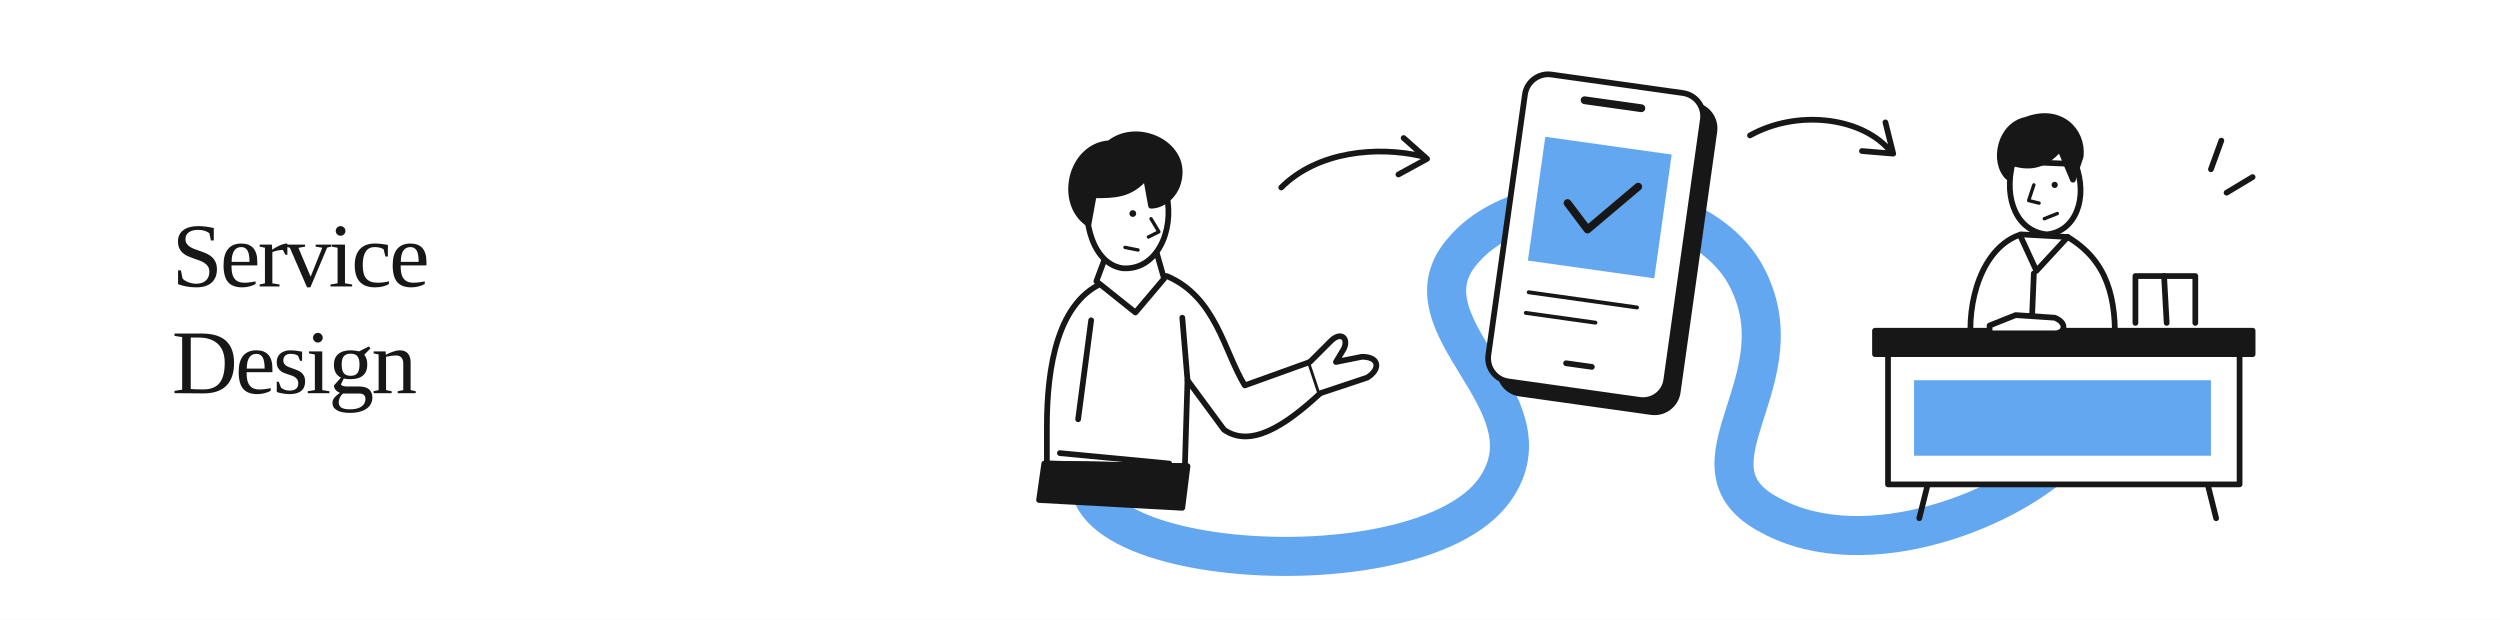
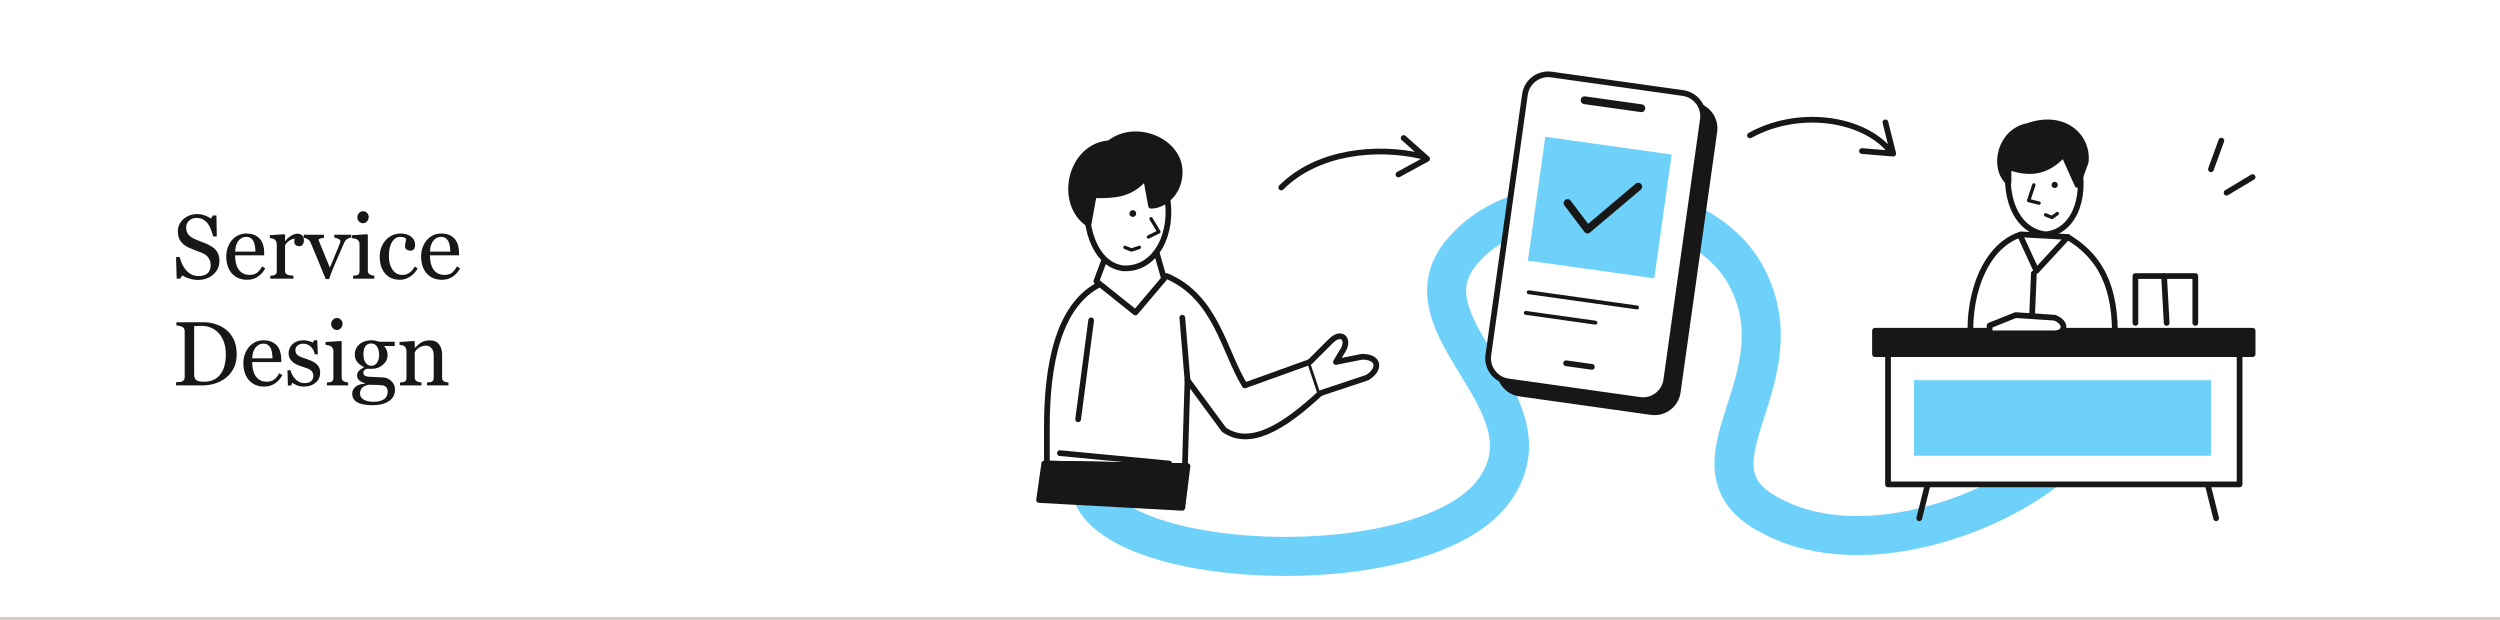
<svg xmlns="http://www.w3.org/2000/svg" width="960" height="238" viewBox="0 0 960 238" fill="none">
-   <path id="background" fill="white" d="M0 0h960v238H0z" />
-   <g id="title" fill="#171717" font-family="Georgia, 'Times New Roman', serif" font-size="35" letter-spacing="-1">
-     <text x="66" y="110">Service</text>
-     <text x="66" y="151">Design</text>
+   <g clip-path="url(#clip0_463_855)">
+     <mask id="path-1-inside-1_463_855" fill="white">
+       <path d="M0 0H960V238H0V0Z" />
+     </mask>
+     <path d="M0 0H960V238H0V0Z" fill="white" />
+     <path d="M82.765 95.874C83.278 96.444 83.654 97.071 83.893 97.754C84.144 98.427 84.269 99.213 84.269 100.113C84.269 102.255 83.477 104.021 81.894 105.411C80.31 106.801 78.345 107.496 75.998 107.496C74.915 107.496 73.833 107.33 72.751 107C71.668 106.658 70.734 106.248 69.948 105.77L69.213 107.017H67.846L67.606 98.711H68.991C69.276 99.737 69.606 100.665 69.982 101.497C70.369 102.317 70.876 103.086 71.503 103.804C72.095 104.476 72.785 105.012 73.571 105.411C74.368 105.809 75.291 106.009 76.339 106.009C77.126 106.009 77.809 105.906 78.39 105.701C78.983 105.496 79.461 105.206 79.826 104.83C80.19 104.454 80.458 104.015 80.629 103.514C80.811 103.001 80.902 102.414 80.902 101.753C80.902 100.785 80.629 99.885 80.082 99.053C79.535 98.21 78.721 97.572 77.638 97.139C76.898 96.843 76.049 96.518 75.092 96.165C74.135 95.8 73.309 95.459 72.614 95.14C71.247 94.524 70.181 93.721 69.418 92.73C68.666 91.727 68.29 90.423 68.29 88.816C68.29 87.894 68.478 87.033 68.854 86.236C69.23 85.438 69.766 84.726 70.46 84.1C71.121 83.507 71.902 83.046 72.802 82.715C73.702 82.374 74.642 82.203 75.622 82.203C76.738 82.203 77.735 82.374 78.612 82.715C79.501 83.057 80.31 83.456 81.039 83.912L81.74 82.749H83.107L83.244 90.799H81.859C81.609 89.876 81.324 88.993 81.005 88.15C80.697 87.307 80.293 86.543 79.791 85.86C79.302 85.199 78.704 84.675 77.997 84.288C77.291 83.889 76.425 83.689 75.399 83.689C74.317 83.689 73.394 84.037 72.631 84.732C71.868 85.427 71.486 86.276 71.486 87.278C71.486 88.326 71.731 89.198 72.221 89.893C72.711 90.577 73.423 91.141 74.357 91.585C75.189 91.984 76.003 92.331 76.801 92.627C77.61 92.912 78.39 93.22 79.142 93.55C79.826 93.847 80.481 94.183 81.107 94.559C81.745 94.935 82.298 95.373 82.765 95.874ZM101.854 103.035C101.148 104.38 100.202 105.451 99.018 106.248C97.833 107.046 96.471 107.444 94.933 107.444C93.577 107.444 92.387 107.205 91.361 106.727C90.347 106.248 89.51 105.599 88.849 104.778C88.188 103.958 87.693 103.001 87.362 101.907C87.043 100.813 86.884 99.657 86.884 98.438C86.884 97.344 87.055 96.273 87.397 95.225C87.75 94.165 88.262 93.214 88.935 92.371C89.584 91.562 90.387 90.913 91.344 90.423C92.313 89.921 93.395 89.671 94.591 89.671C95.822 89.671 96.876 89.865 97.753 90.252C98.63 90.639 99.342 91.169 99.889 91.841C100.413 92.479 100.801 93.231 101.051 94.097C101.313 94.963 101.444 95.903 101.444 96.917V98.045H90.285C90.285 99.15 90.387 100.153 90.592 101.053C90.809 101.953 91.145 102.745 91.601 103.428C92.045 104.089 92.626 104.613 93.344 105C94.061 105.376 94.916 105.564 95.907 105.564C96.921 105.564 97.793 105.331 98.522 104.864C99.263 104.385 99.975 103.531 100.658 102.3L101.854 103.035ZM98.078 96.609C98.078 95.971 98.021 95.288 97.907 94.559C97.804 93.829 97.633 93.22 97.394 92.73C97.132 92.206 96.773 91.779 96.317 91.448C95.862 91.118 95.275 90.953 94.557 90.953C93.361 90.953 92.364 91.454 91.566 92.457C90.78 93.448 90.353 94.832 90.285 96.609H98.078ZM116.706 92.32C116.706 92.901 116.563 93.419 116.278 93.875C115.993 94.319 115.555 94.541 114.962 94.541C114.324 94.541 113.834 94.376 113.493 94.046C113.162 93.716 112.997 93.351 112.997 92.952C112.997 92.701 113.014 92.474 113.048 92.269C113.094 92.064 113.134 91.858 113.168 91.653C112.632 91.653 112.006 91.87 111.288 92.303C110.57 92.736 109.961 93.351 109.459 94.148V103.958C109.459 104.357 109.534 104.681 109.682 104.932C109.841 105.183 110.086 105.371 110.417 105.496C110.701 105.61 111.066 105.695 111.51 105.752C111.966 105.809 112.359 105.849 112.689 105.872V107H103.803V105.872C104.065 105.849 104.333 105.826 104.606 105.804C104.891 105.781 105.136 105.735 105.341 105.667C105.66 105.564 105.893 105.388 106.042 105.137C106.201 104.875 106.281 104.539 106.281 104.129V93.721C106.281 93.368 106.195 93.02 106.024 92.679C105.865 92.337 105.637 92.064 105.341 91.858C105.124 91.722 104.868 91.625 104.572 91.568C104.276 91.499 103.957 91.454 103.615 91.431V90.32L109.22 89.944L109.459 90.184V92.559H109.545C110.251 91.636 111.037 90.936 111.903 90.457C112.769 89.978 113.561 89.739 114.279 89.739C114.997 89.739 115.578 89.973 116.022 90.44C116.478 90.907 116.706 91.534 116.706 92.32ZM134.804 91.192C134.291 91.283 133.801 91.471 133.334 91.756C132.878 92.029 132.485 92.519 132.155 93.226C131.483 94.752 130.788 96.347 130.07 98.011C129.352 99.663 128.606 101.4 127.831 103.223C127.603 103.747 127.358 104.368 127.096 105.086C126.846 105.804 126.612 106.493 126.396 107.154H125.062C123.98 104.476 122.983 102.038 122.072 99.839C121.16 97.629 120.215 95.368 119.235 93.055C119.007 92.531 118.637 92.126 118.124 91.841C117.623 91.545 117.116 91.357 116.603 91.277V90.149H124.396V91.346C124.054 91.357 123.627 91.431 123.114 91.568C122.602 91.693 122.345 91.87 122.345 92.098C122.345 92.132 122.374 92.223 122.431 92.371C122.488 92.508 122.545 92.667 122.602 92.85C123.069 94.012 123.729 95.635 124.584 97.72C125.438 99.805 126.133 101.486 126.669 102.762C127.079 101.782 127.592 100.563 128.207 99.105C128.834 97.646 129.506 96.017 130.224 94.217C130.338 93.909 130.446 93.624 130.548 93.362C130.651 93.089 130.702 92.815 130.702 92.542C130.702 92.348 130.605 92.177 130.412 92.029C130.229 91.87 130.007 91.733 129.745 91.619C129.483 91.505 129.227 91.42 128.976 91.363C128.725 91.306 128.52 91.266 128.361 91.243V90.149H134.804V91.192ZM143.742 107H135.59V105.872C135.852 105.849 136.12 105.826 136.393 105.804C136.678 105.781 136.923 105.735 137.128 105.667C137.447 105.564 137.681 105.388 137.829 105.137C137.988 104.875 138.068 104.539 138.068 104.129V93.721C138.068 93.357 137.982 93.026 137.812 92.73C137.652 92.422 137.424 92.166 137.128 91.961C136.911 91.824 136.598 91.71 136.188 91.619C135.778 91.517 135.402 91.454 135.06 91.431V90.32L141.007 89.944L141.247 90.184V103.924C141.247 104.323 141.321 104.653 141.469 104.915C141.628 105.177 141.873 105.371 142.204 105.496C142.454 105.599 142.699 105.684 142.938 105.752C143.178 105.809 143.445 105.849 143.742 105.872V107ZM141.588 83.296C141.588 83.946 141.372 84.516 140.939 85.005C140.517 85.484 139.993 85.723 139.367 85.723C138.786 85.723 138.279 85.495 137.846 85.04C137.424 84.572 137.213 84.043 137.213 83.45C137.213 82.824 137.424 82.277 137.846 81.81C138.279 81.342 138.786 81.109 139.367 81.109C140.016 81.109 140.546 81.331 140.956 81.775C141.378 82.208 141.588 82.715 141.588 83.296ZM153.603 107.444C151.164 107.444 149.256 106.635 147.877 105.018C146.499 103.4 145.81 101.229 145.81 98.506C145.81 97.322 145.992 96.216 146.356 95.191C146.732 94.154 147.274 93.214 147.98 92.371C148.652 91.562 149.495 90.913 150.509 90.423C151.523 89.921 152.628 89.671 153.825 89.671C155.477 89.671 156.821 90.07 157.858 90.867C158.895 91.653 159.413 92.73 159.413 94.097C159.413 94.667 159.276 95.174 159.003 95.618C158.729 96.051 158.279 96.268 157.653 96.268C156.981 96.268 156.457 96.097 156.081 95.755C155.716 95.413 155.534 95.031 155.534 94.61C155.534 94.097 155.602 93.573 155.739 93.038C155.875 92.491 155.955 92.092 155.978 91.841C155.773 91.488 155.465 91.255 155.055 91.141C154.656 91.015 154.223 90.953 153.756 90.953C153.209 90.953 152.685 91.072 152.184 91.311C151.694 91.539 151.216 91.967 150.749 92.593C150.327 93.163 149.985 93.932 149.723 94.9C149.461 95.869 149.33 97.025 149.33 98.37C149.33 100.489 149.797 102.221 150.731 103.565C151.677 104.898 152.913 105.564 154.44 105.564C155.545 105.564 156.468 105.297 157.208 104.761C157.96 104.226 158.655 103.423 159.293 102.352L160.387 103.069C159.635 104.414 158.644 105.479 157.414 106.265C156.183 107.051 154.913 107.444 153.603 107.444ZM176.674 103.035C175.967 104.38 175.022 105.451 173.837 106.248C172.652 107.046 171.291 107.444 169.752 107.444C168.397 107.444 167.206 107.205 166.181 106.727C165.167 106.248 164.329 105.599 163.668 104.778C163.008 103.958 162.512 103.001 162.182 101.907C161.863 100.813 161.703 99.657 161.703 98.438C161.703 97.344 161.874 96.273 162.216 95.225C162.569 94.165 163.082 93.214 163.754 92.371C164.403 91.562 165.207 90.913 166.164 90.423C167.132 89.921 168.214 89.671 169.411 89.671C170.641 89.671 171.695 89.865 172.572 90.252C173.45 90.639 174.162 91.169 174.708 91.841C175.233 92.479 175.62 93.231 175.871 94.097C176.133 94.963 176.264 95.903 176.264 96.917V98.045H165.104C165.104 99.15 165.207 100.153 165.412 101.053C165.628 101.953 165.964 102.745 166.42 103.428C166.864 104.089 167.445 104.613 168.163 105C168.881 105.376 169.735 105.564 170.727 105.564C171.741 105.564 172.612 105.331 173.341 104.864C174.082 104.385 174.794 103.531 175.478 102.3L176.674 103.035ZM172.897 96.609C172.897 95.971 172.84 95.288 172.726 94.559C172.624 93.829 172.453 93.22 172.213 92.73C171.951 92.206 171.592 91.779 171.137 91.448C170.681 91.118 170.094 90.953 169.376 90.953C168.18 90.953 167.183 91.454 166.386 92.457C165.6 93.448 165.172 94.832 165.104 96.609H172.897Z" fill="#171717" />
+     <path d="M90.9 136.02C90.9 138.082 90.513 139.871 89.738 141.386C88.963 142.902 87.955 144.143 86.713 145.112C85.46 146.08 84.053 146.804 82.492 147.282C80.931 147.761 79.319 148 77.655 148H67.606V146.787C67.937 146.787 68.364 146.758 68.888 146.701C69.424 146.633 69.777 146.559 69.948 146.479C70.29 146.331 70.534 146.114 70.683 145.83C70.842 145.533 70.922 145.18 70.922 144.77V127.27C70.922 126.883 70.853 126.535 70.717 126.228C70.591 125.92 70.335 125.675 69.948 125.493C69.595 125.322 69.213 125.196 68.803 125.117C68.393 125.037 68.039 124.986 67.743 124.963V123.75H78.339C79.797 123.75 81.233 123.977 82.645 124.433C84.058 124.877 85.289 125.481 86.337 126.245C87.761 127.259 88.878 128.586 89.686 130.227C90.495 131.867 90.9 133.798 90.9 136.02ZM86.713 136.003C86.713 134.374 86.496 132.904 86.064 131.594C85.63 130.272 84.998 129.121 84.166 128.142C83.38 127.207 82.412 126.472 81.261 125.937C80.122 125.402 78.852 125.134 77.45 125.134C76.983 125.134 76.453 125.145 75.861 125.168C75.28 125.179 74.847 125.191 74.562 125.202V143.847C74.562 144.884 74.864 145.602 75.468 146C76.072 146.399 77 146.599 78.253 146.599C79.7 146.599 80.965 146.342 82.047 145.83C83.13 145.317 84.007 144.605 84.679 143.693C85.386 142.736 85.898 141.631 86.217 140.378C86.548 139.113 86.713 137.655 86.713 136.003ZM108.417 144.035C107.711 145.38 106.765 146.451 105.58 147.248C104.395 148.046 103.034 148.444 101.496 148.444C100.14 148.444 98.949 148.205 97.924 147.727C96.91 147.248 96.072 146.599 95.412 145.778C94.751 144.958 94.255 144.001 93.925 142.907C93.606 141.813 93.446 140.657 93.446 139.438C93.446 138.344 93.617 137.273 93.959 136.225C94.312 135.166 94.825 134.214 95.497 133.371C96.147 132.562 96.95 131.913 97.907 131.423C98.875 130.922 99.957 130.671 101.154 130.671C102.384 130.671 103.438 130.865 104.315 131.252C105.193 131.639 105.905 132.169 106.452 132.841C106.976 133.479 107.363 134.231 107.614 135.097C107.876 135.963 108.007 136.903 108.007 137.917V139.045H96.847C96.847 140.15 96.95 141.153 97.155 142.053C97.371 142.953 97.707 143.745 98.163 144.428C98.607 145.089 99.189 145.613 99.906 146C100.624 146.376 101.479 146.564 102.47 146.564C103.484 146.564 104.355 146.331 105.084 145.864C105.825 145.385 106.537 144.531 107.221 143.3L108.417 144.035ZM104.64 137.609C104.64 136.971 104.583 136.288 104.469 135.559C104.367 134.829 104.196 134.22 103.957 133.73C103.694 133.206 103.336 132.779 102.88 132.448C102.424 132.118 101.837 131.953 101.12 131.953C99.923 131.953 98.926 132.454 98.129 133.457C97.343 134.448 96.915 135.832 96.847 137.609H104.64ZM121.491 139.746C121.958 140.156 122.317 140.629 122.567 141.164C122.818 141.7 122.943 142.355 122.943 143.129C122.943 144.69 122.357 145.966 121.183 146.958C120.021 147.949 118.511 148.444 116.654 148.444C115.674 148.444 114.769 148.268 113.937 147.915C113.117 147.561 112.53 147.237 112.177 146.94L111.835 148.051H110.553L110.382 142.189H111.562C111.653 142.634 111.846 143.152 112.143 143.745C112.439 144.337 112.798 144.873 113.219 145.351C113.664 145.852 114.193 146.274 114.809 146.616C115.435 146.958 116.136 147.128 116.911 147.128C118.004 147.128 118.847 146.883 119.44 146.394C120.032 145.892 120.329 145.18 120.329 144.257C120.329 143.779 120.232 143.369 120.038 143.027C119.856 142.674 119.582 142.366 119.218 142.104C118.842 141.842 118.38 141.608 117.833 141.403C117.287 141.187 116.677 140.976 116.005 140.771C115.469 140.611 114.871 140.395 114.21 140.122C113.561 139.837 113.003 139.506 112.536 139.13C112.034 138.732 111.624 138.242 111.305 137.661C110.986 137.08 110.827 136.396 110.827 135.61C110.827 134.231 111.339 133.063 112.365 132.106C113.39 131.149 114.763 130.671 116.483 130.671C117.144 130.671 117.816 130.756 118.5 130.927C119.195 131.098 119.759 131.303 120.192 131.542L120.585 130.654H121.815L122.072 136.071H120.893C120.653 134.864 120.135 133.884 119.337 133.132C118.551 132.368 117.589 131.987 116.449 131.987C115.515 131.987 114.78 132.22 114.245 132.688C113.709 133.155 113.441 133.719 113.441 134.379C113.441 134.892 113.527 135.319 113.698 135.661C113.88 136.003 114.148 136.293 114.501 136.533C114.843 136.761 115.27 136.977 115.783 137.182C116.307 137.376 116.951 137.598 117.714 137.849C118.466 138.088 119.172 138.367 119.833 138.686C120.505 139.005 121.058 139.358 121.491 139.746ZM133.693 148H125.541V146.872C125.803 146.849 126.071 146.826 126.344 146.804C126.629 146.781 126.874 146.735 127.079 146.667C127.398 146.564 127.632 146.388 127.78 146.137C127.939 145.875 128.019 145.539 128.019 145.129V134.721C128.019 134.357 127.934 134.026 127.763 133.73C127.603 133.422 127.375 133.166 127.079 132.961C126.863 132.824 126.549 132.71 126.139 132.619C125.729 132.517 125.353 132.454 125.011 132.431V131.32L130.958 130.944L131.198 131.184V144.924C131.198 145.323 131.272 145.653 131.42 145.915C131.579 146.177 131.824 146.371 132.155 146.496C132.405 146.599 132.65 146.684 132.89 146.752C133.129 146.809 133.397 146.849 133.693 146.872V148ZM131.54 124.296C131.54 124.946 131.323 125.515 130.89 126.005C130.469 126.484 129.944 126.723 129.318 126.723C128.737 126.723 128.23 126.495 127.797 126.04C127.375 125.572 127.165 125.043 127.165 124.45C127.165 123.824 127.375 123.277 127.797 122.81C128.23 122.342 128.737 122.109 129.318 122.109C129.967 122.109 130.497 122.331 130.907 122.775C131.329 123.208 131.54 123.715 131.54 124.296ZM150.202 146.257C150.657 146.69 151.016 147.18 151.278 147.727C151.54 148.273 151.671 148.951 151.671 149.76C151.671 150.569 151.495 151.327 151.142 152.033C150.788 152.751 150.253 153.372 149.535 153.896C148.772 154.431 147.86 154.847 146.801 155.144C145.741 155.44 144.431 155.588 142.87 155.588C140.318 155.588 138.41 155.212 137.145 154.46C135.88 153.719 135.248 152.631 135.248 151.196C135.248 150.034 135.704 149.117 136.615 148.444C137.527 147.772 138.689 147.408 140.102 147.351V147.111C139.76 147.009 139.407 146.883 139.042 146.735C138.677 146.576 138.364 146.394 138.102 146.188C137.806 145.949 137.567 145.67 137.384 145.351C137.202 145.021 137.111 144.616 137.111 144.138C137.111 143.534 137.322 142.981 137.743 142.48C138.176 141.967 138.826 141.529 139.691 141.164V140.908C138.598 140.395 137.749 139.74 137.145 138.942C136.541 138.133 136.239 137.199 136.239 136.14C136.239 134.545 136.832 133.234 138.017 132.209C139.213 131.184 140.74 130.671 142.597 130.671C143.109 130.671 143.616 130.722 144.118 130.825C144.63 130.927 145.149 131.058 145.673 131.218H151.552V132.858H147.587V132.961C148.008 133.451 148.322 133.992 148.527 134.584C148.732 135.177 148.834 135.758 148.834 136.328C148.834 137.809 148.231 139.062 147.023 140.087C145.827 141.113 144.431 141.625 142.836 141.625H140.768C140.506 141.717 140.233 141.882 139.948 142.121C139.663 142.36 139.521 142.685 139.521 143.095C139.521 143.517 139.64 143.841 139.879 144.069C140.119 144.286 140.409 144.434 140.751 144.514C141.081 144.605 141.463 144.662 141.896 144.685C142.34 144.707 142.796 144.724 143.263 144.736C143.764 144.747 144.448 144.781 145.314 144.838C146.191 144.895 146.812 144.93 147.177 144.941C147.701 144.964 148.225 145.089 148.749 145.317C149.285 145.545 149.769 145.858 150.202 146.257ZM145.587 136.259C145.587 134.926 145.314 133.867 144.767 133.081C144.232 132.283 143.474 131.884 142.494 131.884C141.959 131.884 141.497 131.998 141.11 132.226C140.734 132.443 140.426 132.756 140.187 133.166C139.959 133.542 139.794 133.998 139.691 134.533C139.6 135.057 139.555 135.598 139.555 136.157C139.555 137.421 139.828 138.452 140.375 139.25C140.933 140.048 141.651 140.446 142.528 140.446C143.508 140.446 144.26 140.053 144.784 139.267C145.32 138.47 145.587 137.467 145.587 136.259ZM148.869 150.393C148.869 149.755 148.721 149.23 148.424 148.82C148.128 148.41 147.678 148.131 147.074 147.983C146.755 147.937 146.1 147.886 145.109 147.829C144.118 147.772 142.967 147.744 141.657 147.744C140.426 147.983 139.549 148.382 139.025 148.94C138.512 149.51 138.256 150.239 138.256 151.127C138.256 151.526 138.341 151.908 138.512 152.272C138.683 152.637 138.979 152.973 139.401 153.281C139.8 153.577 140.335 153.816 141.007 153.999C141.68 154.192 142.5 154.289 143.468 154.289C145.143 154.289 146.459 153.964 147.416 153.315C148.384 152.677 148.869 151.703 148.869 150.393ZM172.213 148H163.959V146.872C164.221 146.849 164.506 146.826 164.813 146.804C165.132 146.781 165.395 146.735 165.6 146.667C165.919 146.564 166.152 146.388 166.3 146.137C166.46 145.875 166.54 145.539 166.54 145.129V136.464C166.54 135.268 166.255 134.345 165.685 133.696C165.127 133.046 164.443 132.722 163.634 132.722C163.03 132.722 162.478 132.819 161.977 133.012C161.475 133.194 161.031 133.422 160.644 133.696C160.268 133.958 159.966 134.243 159.738 134.55C159.521 134.847 159.362 135.086 159.259 135.268V144.958C159.259 145.345 159.339 145.664 159.499 145.915C159.658 146.166 159.897 146.359 160.216 146.496C160.456 146.61 160.712 146.695 160.985 146.752C161.27 146.809 161.561 146.849 161.857 146.872V148H153.603V146.872C153.865 146.849 154.132 146.826 154.406 146.804C154.691 146.781 154.936 146.735 155.141 146.667C155.46 146.564 155.693 146.388 155.841 146.137C156.001 145.875 156.081 145.539 156.081 145.129V134.721C156.081 134.334 155.995 133.981 155.824 133.662C155.665 133.331 155.437 133.063 155.141 132.858C154.924 132.722 154.668 132.625 154.372 132.568C154.075 132.5 153.756 132.454 153.415 132.431V131.32L159.02 130.944L159.259 131.184V133.559H159.345C159.618 133.286 159.96 132.961 160.37 132.585C160.78 132.198 161.168 131.884 161.532 131.645C161.954 131.372 162.455 131.144 163.036 130.961C163.617 130.779 164.272 130.688 165.001 130.688C166.619 130.688 167.816 131.195 168.59 132.209C169.376 133.212 169.77 134.55 169.77 136.225V144.992C169.77 145.391 169.838 145.716 169.975 145.966C170.111 146.206 170.345 146.394 170.675 146.53C170.949 146.644 171.182 146.724 171.376 146.77C171.581 146.815 171.86 146.849 172.213 146.872V148Z" fill="#171717" />
+     <path d="M429 166C375 216 543 232 574 188C598 154 536 125 562 96C586 68 651 72 670 105C693 146 643 179 680 198C717 218 774 195 794 173" stroke="#6DD1FA" stroke-width="15" stroke-linecap="round" />
+     <path d="M402 164C402 141 406 115 425 108L448 106C467 114 470 135 478 148L503 139L507 151C493 164 480 172 470 165L456 146L455 179L402 178V164Z" fill="white" stroke="#171717" stroke-width="2.2" stroke-linecap="round" stroke-linejoin="round" />
+     <path d="M419 123L414 161M454 122L456 146M407 174L449 178" stroke="#171717" stroke-width="2.2" stroke-linecap="round" stroke-linejoin="round" />
+     <path d="M421 108L427 92L443 93L447 107L436 120L421 108Z" fill="white" stroke="#171717" stroke-width="2.2" stroke-linecap="round" stroke-linejoin="round" />
+     <path d="M419 71C415 80 418 101 431 103C444 104 451 89 448 75L440 62L419 71Z" fill="white" stroke="#171717" stroke-width="2.2" stroke-linecap="round" stroke-linejoin="round" />
+     <path d="M418 86C406 78 411 56 426 55C436 47 453 54 453 66C453 74 447 79 442 79L440 68C434 75 428 75 420 75L418 86Z" fill="#171717" stroke="#171717" stroke-width="2.2" stroke-linecap="round" stroke-linejoin="round" />
+     <path d="M442 84L445 89L441 91M432 95L434.5 96L437.5 95" stroke="#171717" stroke-width="1.3" stroke-linecap="round" stroke-linejoin="round" />
+     <path d="M435 83.3C435.718 83.3 436.3 82.718 436.3 82C436.3 81.282 435.718 80.7 435 80.7C434.282 80.7 433.7 81.282 433.7 82C433.7 82.718 434.282 83.3 435 83.3Z" fill="#171717" />
+     <path d="M503 139L511 131C515 127 518 130 516 134L513 139L523 137C530 137 530 142 525 145L507 151" fill="white" />
+     <path d="M503 139L511 131C515 127 518 130 516 134L513 139L523 137C530 137 530 142 525 145L507 151" stroke="#171717" stroke-width="2.2" stroke-linecap="round" stroke-linejoin="round" />
+     <path d="M401 178L456 179L454 195L399 192L401 178Z" fill="#171717" stroke="#171717" stroke-width="2.2" stroke-linecap="round" stroke-linejoin="round" />
+     <path d="M650.644 40.38L600.141 33.283C595.218 32.591 590.667 36.02 589.976 40.943L575.919 140.96C575.227 145.882 578.657 150.433 583.579 151.125L634.083 158.222C639.005 158.914 643.556 155.485 644.248 150.563L658.304 50.545C658.996 45.623 655.567 41.072 650.644 40.38Z" fill="#171717" stroke="#171717" stroke-width="2.2" stroke-linecap="round" stroke-linejoin="round" />
+     <path d="M646.25 35.724L595.746 28.626C590.824 27.934 586.273 31.363 585.581 36.286L571.524 136.303C570.833 141.225 574.262 145.776 579.184 146.468L629.688 153.565C634.61 154.257 639.161 150.828 639.853 145.906L653.909 45.889C654.601 40.966 651.172 36.415 646.25 35.724Z" fill="white" stroke="#171717" stroke-width="2.2" stroke-linecap="round" stroke-linejoin="round" />
+     <path d="M608.496 38.496L630.282 41.558" stroke="#171717" stroke-width="3" stroke-linecap="round" stroke-linejoin="round" />
+     <path d="M593.396 52.531L641.919 59.351L635.239 106.884L586.716 100.064L593.396 52.531Z" fill="#6DD1FA" />
+     <path d="M601.939 77.968L609.599 88.133L629.078 71.684" stroke="#171717" stroke-width="3" stroke-linecap="round" stroke-linejoin="round" />
+     <path d="M587.026 112.226L628.617 118.071M585.913 120.148L612.65 123.906" stroke="#171717" stroke-width="1.5" stroke-linecap="round" stroke-linejoin="round" />
+     <path d="M601.372 139.488L611.274 140.879" stroke="#171717" stroke-width="2.2" stroke-linecap="round" stroke-linejoin="round" />
+     <path d="M757 133C755 116 761 95 776 90L794 91C809 100 813 114 812 134" fill="white" />
+     <path d="M757 133C755 116 761 95 776 90L794 91C809 100 813 114 812 134" stroke="#171717" stroke-width="2.2" stroke-linecap="round" stroke-linejoin="round" />
+     <path d="M776 91L782 104L794 91M781 105L780 129" stroke="#171717" stroke-width="2.2" stroke-linecap="round" stroke-linejoin="round" />
+     <path d="M772.281 58C768.161 75.143 774.34 88.857 785.67 90C796.999 88.857 802.149 74 796.999 59.143L772.281 58Z" fill="white" stroke="#171717" stroke-width="2.2" stroke-linecap="round" stroke-linejoin="round" />
+     <path d="M771.261 70.017C764.905 64.122 768.083 50.365 778.676 48.4C792.446 43.487 801.979 52.33 800.92 62.156L797.742 71L792.446 59.209C786.09 66.087 779.735 67.07 771.261 64.122V70.017Z" fill="#171717" stroke="#171717" stroke-width="2.2" stroke-linecap="round" stroke-linejoin="round" />
+     <path d="M781 71L779 77L783 78M785.5 82.5L788 83.5L790 82" stroke="#171717" stroke-width="1.3" stroke-linecap="round" stroke-linejoin="round" />
+     <path d="M789 72.2C789.663 72.2 790.2 71.663 790.2 71C790.2 70.337 789.663 69.8 789 69.8C788.337 69.8 787.8 70.337 787.8 71C787.8 71.663 788.337 72.2 789 72.2Z" fill="#171717" />
+     <path d="M725 129H860V186H725V129Z" fill="white" stroke="#171717" stroke-width="2.2" stroke-linecap="round" stroke-linejoin="round" />
+     <path d="M720 127H865V136H720V127Z" fill="#171717" stroke="#171717" stroke-width="2.2" stroke-linecap="round" stroke-linejoin="round" />
+     <path d="M735 146H849V175H735V146Z" fill="#6DD1FA" />
+     <path d="M764 125L774 121L789 122C794 124 793 128 789 128H764V125Z" fill="white" stroke="#171717" stroke-width="2.2" stroke-linecap="round" stroke-linejoin="round" />
+     <path d="M820 124V106H843V124" fill="white" />
+     <path d="M820 124V106H843V124" stroke="#171717" stroke-width="2.2" stroke-linecap="round" stroke-linejoin="round" />
+     <path d="M831 106L832 124" stroke="#171717" stroke-width="2.2" stroke-linecap="round" stroke-linejoin="round" />
+     <path d="M740 187L737 199M848 187L851 199" stroke="#171717" stroke-width="2.2" stroke-linecap="round" stroke-linejoin="round" />
+     <path d="M492 72C506 58 529 56 546 60M539 53L548 61L537 67" stroke="#171717" stroke-width="2.2" stroke-linecap="round" stroke-linejoin="round" />
+     <path d="M672 52C690 42 714 45 725 57M724 47L727 59L715 58" stroke="#171717" stroke-width="2.2" stroke-linecap="round" stroke-linejoin="round" />
+     <path d="M855 74L865 68M849 65L853 54" stroke="#171717" stroke-width="2.2" stroke-linecap="round" stroke-linejoin="round" />
  </g>
-   <g id="continuous-service-path">
-     <path d="M429 166c-54 50 114 66 145 22 24-34-38-63-12-92 24-28 89-24 108 9 23 41-27 74 10 93 37 20 94-3 114-25" stroke="#63A7F0" stroke-width="15" stroke-linecap="round" />
-   </g>
-   <g stroke="#171717" stroke-width="2.2" stroke-linecap="round" stroke-linejoin="round">
-     <g id="customer">
-       <path d="M402 164c0-23 4-49 23-56l23-2c19 8 22 29 30 42l25-9 4 12c-14 13-27 21-37 14l-14-19-1 33-53-1Z" fill="white" />
-       <path d="m419 123-5 38m40-39 2 24m-49 28 42 4" />
-       <path d="m421 108 6-16 16 1 4 14-11 13Z" fill="white" />
-       <path d="M419 71c-4 9-1 30 12 32 13 1 20-14 17-28l-8-13Z" fill="white" />
-       <path d="M418 86c-12-8-7-30 8-31 10-8 27-1 27 11 0 8-6 13-11 13l-2-11c-6 7-12 7-20 7Z" fill="#171717" />
-       <path d="m442 84 3 5-4 2m-9 4 5 1" stroke-width="1.3" />
-       <circle cx="435" cy="82" r="1.3" fill="#171717" stroke="none" />
-       <path d="m503 139 8-8c4-4 7-1 5 3l-3 5 10-2c7 0 7 5 2 8l-18 6" fill="white" />
-       <path d="m401 178 55 1-2 16-55-3Z" fill="#171717" />
-     </g>
-     <g id="digital-touchpoint" transform="rotate(8 615 100)">
-       <rect x="582" y="36" width="69" height="119" rx="9" fill="#171717" />
-       <rect x="577" y="32" width="69" height="119" rx="9" fill="white" />
-       <path d="M600 40h22" stroke-width="3" />
-       <path d="M587 56h49v48h-49Z" fill="#63A7F0" stroke="none" />
-       <path d="m599 80 9 9 17-19" stroke-width="3" />
-       <path d="M589 116h42m-42 8h27" stroke-width="1.5" />
-       <path d="M607 141h10" />
-     </g>
-     <g id="service-provider">
-       <path d="M757 133c-2-17 4-38 19-43l18 1c15 9 19 23 18 43" fill="white" />
-       <path d="m776 91 6 13 12-13m-13 14-1 24" />
-       <path d="M773 62c-4 15 2 27 13 28 11-1 16-14 11-27Z" fill="white" />
-       <path d="M771 68c-6-6-3-20 7-22 13-5 22 4 21 14l-3 9-5-12c-6 7-12 8-20 5Z" fill="#171717" />
-       <path d="m781 71-2 6 4 1m2 6 5-2" stroke-width="1.3" />
-       <circle cx="789" cy="71" r="1.2" fill="#171717" stroke="none" />
-       <path d="M725 129h135v57H725Z" fill="white" />
-       <path d="M720 127h145v9H720Z" fill="#171717" />
-       <path d="M735 146h114v29H735Z" fill="#63A7F0" stroke="none" />
-       <path d="m764 125 10-4 15 1c5 2 4 6 0 6h-25Z" fill="white" />
-       <path d="M820 124v-18h23v18" fill="white" />
-       <path d="m831 106 1 18" />
-       <path d="m740 187-3 12m111-12 3 12" />
-     </g>
-     <g id="connection-details">
-       <path d="M492 72c14-14 37-16 54-12m-7-7 9 8-11 6" />
-       <path d="M672 52c18-10 42-7 53 5m-1-10 3 12-12-1" />
-       <path d="m855 74 10-6m-16-3 4-11" />
-     </g>
-   </g>
+   <path d="M960 238V237H0V238V239H960V238Z" fill="#CFC9BC" mask="url(#path-1-inside-1_463_855)" />
+   <defs>
+     <clipPath id="clip0_463_855">
+       <path d="M0 0H960V238H0V0Z" fill="white" />
+     </clipPath>
+   </defs>
</svg>
